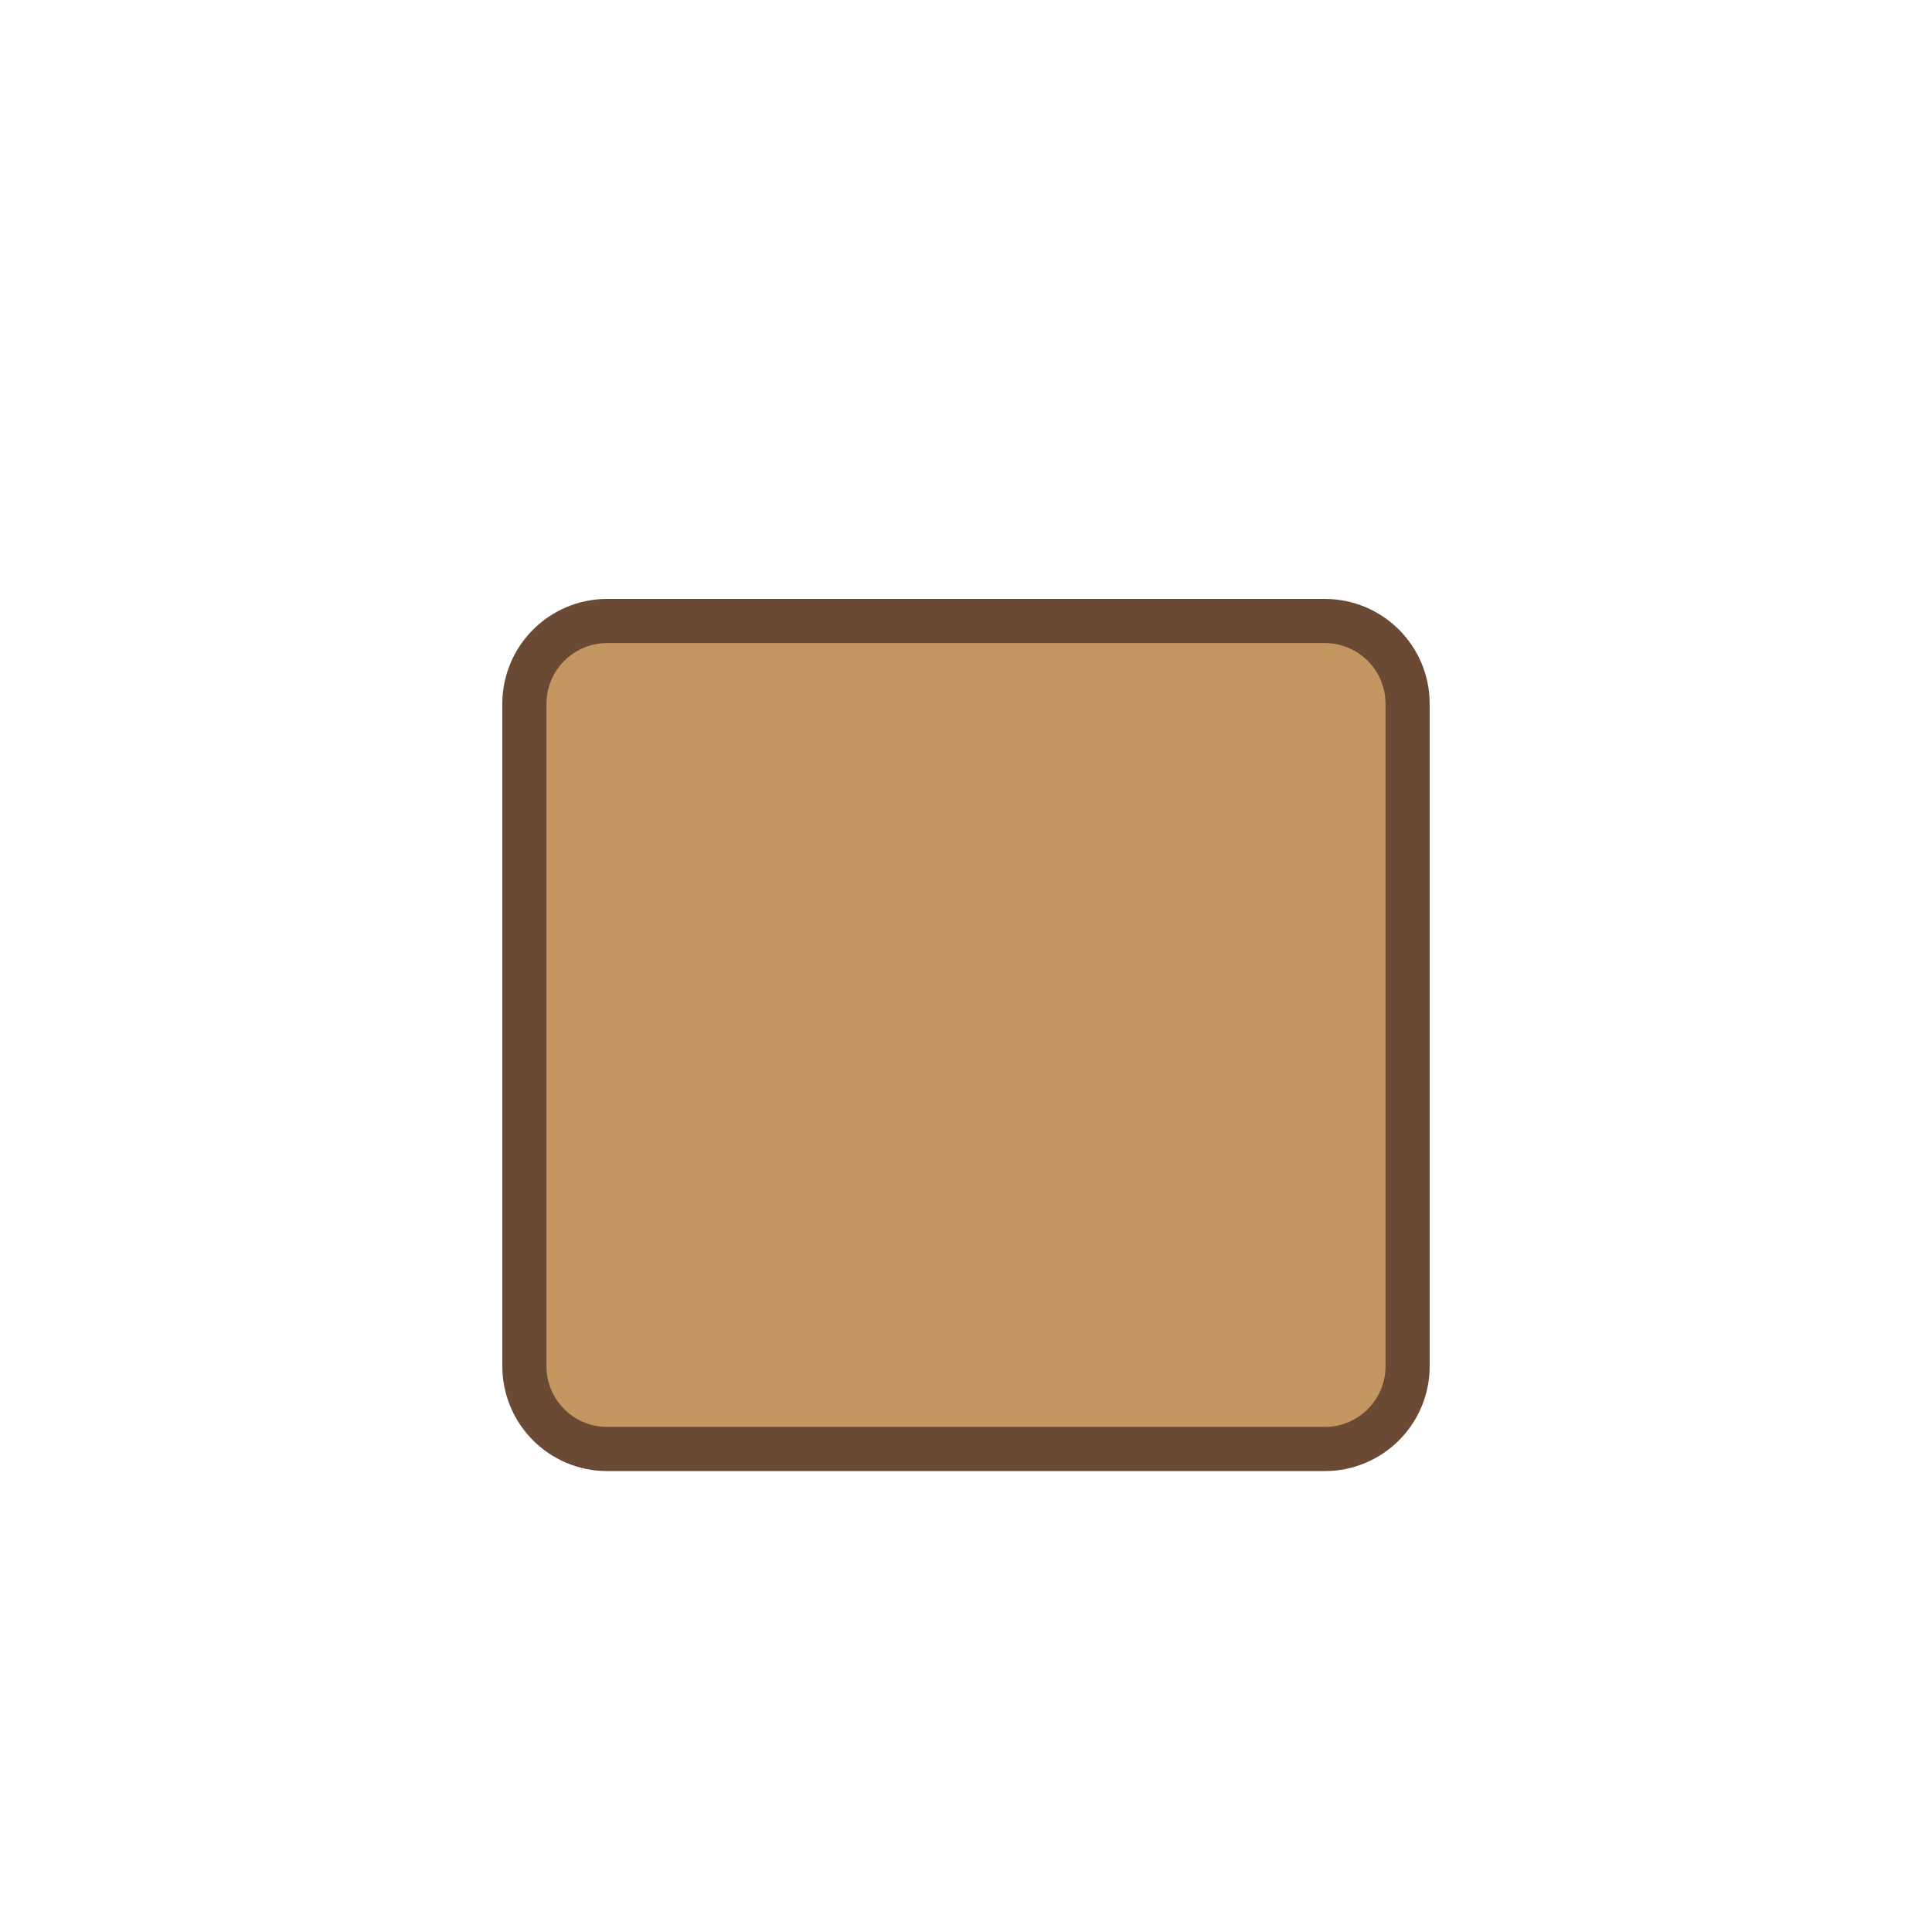
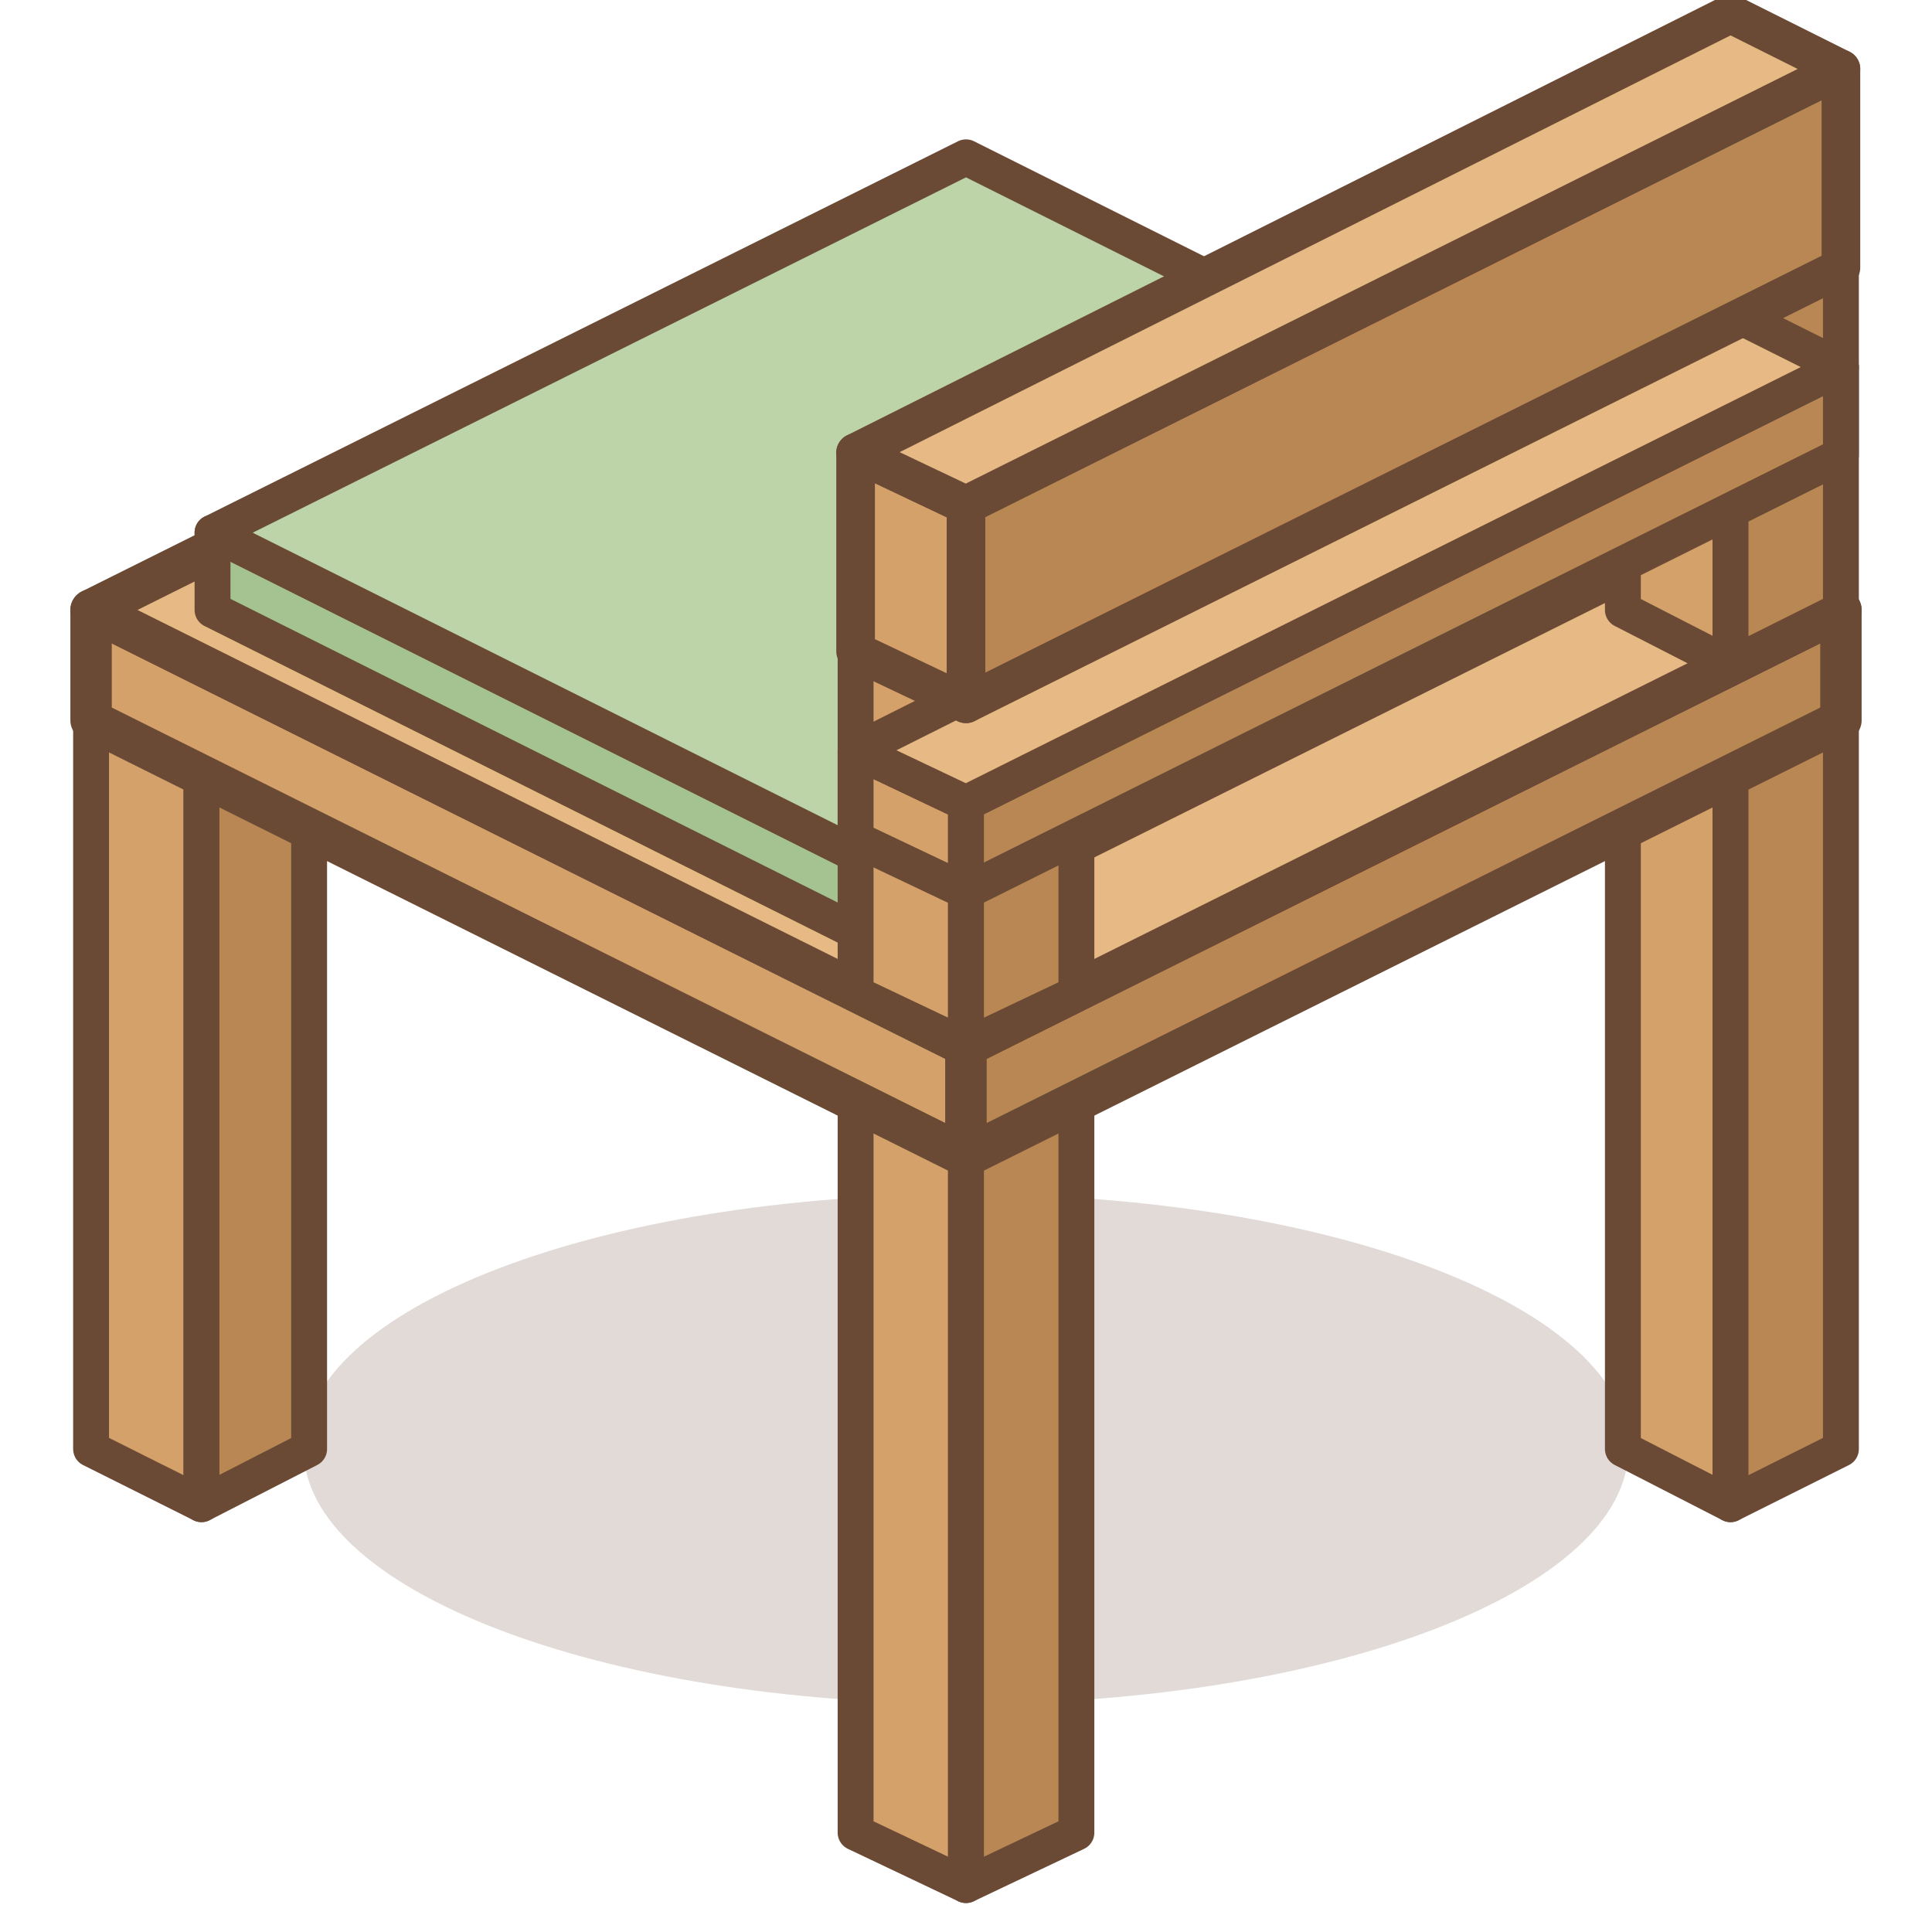
<svg xmlns="http://www.w3.org/2000/svg" width="1024" height="1024" viewBox="641 527.5 70 70">
  <g transform="translate(676 580)">
-     <rect x="-16" y="-30" width="32" height="30" rx="3" fill="#C49660" stroke="#6B4A35" stroke-width="1.6" stroke-linejoin="round" stroke-linecap="round" />
+     <ellipse cx="0" cy="0" rx="24" ry="9.231" fill="rgba(90,55,30,0.18)" />
+     <path d="M-4 -13.9 L0 -11.9 L0 -38.3 L-4 -40.3 Z" fill="#D4A16B" stroke="#6B4A35" stroke-width="1.3" stroke-linejoin="round" stroke-linecap="round" />
+     <path d="M4 -13.9 L0 -11.9 L0 -38.3 L4 -40.3 Z" fill="#B98754" stroke="#6B4A35" stroke-width="1.3" stroke-linejoin="round" stroke-linecap="round" />
+     <path d="M0 -42.2 L4 -40.3 L0 -38.3 L-4 -40.3 Z" fill="#E6B985" stroke="#6B4A35" stroke-width="1.3" stroke-linejoin="round" stroke-linecap="round" />
+     <path d="M23.8 0 L27.7 2 L27.7 -24.4 L23.8 -26.4 Z" fill="#D4A16B" stroke="#6B4A35" stroke-width="1.3" stroke-linejoin="round" stroke-linecap="round" />
+     <path d="M31.7 0 L27.7 2 L27.7 -24.4 L31.7 -26.4 Z" fill="#B98754" stroke="#6B4A35" stroke-width="1.3" stroke-linejoin="round" stroke-linecap="round" />
+     <path d="M27.7 -28.4 L31.7 -26.4 L27.7 -24.4 L23.8 -26.4 Z" fill="#E6B985" stroke="#6B4A35" stroke-width="1.3" stroke-linejoin="round" stroke-linecap="round" />
+     <path d="M-31.7 0 L-27.7 2 L-27.7 -24.4 L-31.7 -26.4 Z" fill="#D4A16B" stroke="#6B4A35" stroke-width="1.3" stroke-linejoin="round" stroke-linecap="round" />
+     <path d="M-23.8 0 L-27.7 2 L-27.7 -24.4 L-23.8 -26.4 Z" fill="#B98754" stroke="#6B4A35" stroke-width="1.3" stroke-linejoin="round" stroke-linecap="round" />
+     <path d="M-27.7 -28.4 L-23.8 -26.4 L-27.7 -24.4 L-31.7 -26.4 Z" fill="#E6B985" stroke="#6B4A35" stroke-width="1.3" stroke-linejoin="round" stroke-linecap="round" />
+     <path d="M-4 13.9 L0 15.8 L0 -10.6 L-4 -12.5 Z" fill="#D4A16B" stroke="#6B4A35" stroke-width="1.3" stroke-linejoin="round" stroke-linecap="round" />
+     <path d="M4 13.9 L0 15.8 L0 -10.6 L4 -12.5 Z" fill="#B98754" stroke="#6B4A35" stroke-width="1.3" stroke-linejoin="round" stroke-linecap="round" />
+     <path d="M0 -14.5 L4 -12.5 L0 -10.6 L-4 -12.5 Z" fill="#E6B985" stroke="#6B4A35" stroke-width="1.3" stroke-linejoin="round" stroke-linecap="round" />
+     <path d="M-31.7 -26.4 L0 -10.6 L0 -14.6 L-31.7 -30.4 Z" fill="#D4A16B" stroke="#6B4A35" stroke-width="1.5" stroke-linejoin="round" stroke-linecap="round" />
+     <path d="M31.7 -26.4 L0 -10.6 L0 -14.6 L31.7 -30.4 Z" fill="#B98754" stroke="#6B4A35" stroke-width="1.5" stroke-linejoin="round" stroke-linecap="round" />
+     <path d="M0 -46.2 L31.7 -30.4 L0 -14.6 L-31.7 -30.4 Z" fill="#E6B985" stroke="#6B4A35" stroke-width="1.5" stroke-linejoin="round" stroke-linecap="round" />
+     <path d="M-27.3 -30.4 L-3.1 -18.3 L-3.1 -21.1 L-27.3 -33.2 Z" fill="#A5C391" stroke="#6B4A35" stroke-width="1.3" stroke-linejoin="round" stroke-linecap="round" />
+     <path d="M24.2 -31.9 L-3.1 -18.3 L-3.1 -21.1 L24.2 -34.7 Z" fill="#8DAE7B" stroke="#6B4A35" stroke-width="1.3" stroke-linejoin="round" stroke-linecap="round" />
+     <path d="M0 -46.8 L24.2 -34.7 L-3.1 -21.1 L-27.3 -33.2 Z" fill="#BCD4A8" stroke="#6B4A35" stroke-width="1.3" stroke-linejoin="round" stroke-linecap="round" />
+     <path d="M23.8 -30.4 L27.7 -28.4 L27.7 -48 L23.8 -50 Z" fill="#D4A16B" stroke="#6B4A35" stroke-width="1.3" stroke-linejoin="round" stroke-linecap="round" />
+     <path d="M31.7 -30.4 L27.7 -28.4 L27.7 -48 L31.7 -50 Z" fill="#B98754" stroke="#6B4A35" stroke-width="1.3" stroke-linejoin="round" stroke-linecap="round" />
+     <path d="M27.7 -52 L31.7 -50 L27.7 -48 L23.8 -50 Z" fill="#E6B985" stroke="#6B4A35" stroke-width="1.3" stroke-linejoin="round" stroke-linecap="round" />
+     <path d="M-4 -16.5 L0 -14.6 L0 -34.2 L-4 -36.1 Z" fill="#D4A16B" stroke="#6B4A35" stroke-width="1.3" stroke-linejoin="round" stroke-linecap="round" />
+     <path d="M4 -16.5 L0 -14.6 L0 -34.2 L4 -36.1 Z" fill="#B98754" stroke="#6B4A35" stroke-width="1.3" stroke-linejoin="round" stroke-linecap="round" />
+     <path d="M0 -38.1 L4 -36.1 L0 -34.2 L-4 -36.1 Z" fill="#E6B985" stroke="#6B4A35" stroke-width="1.3" stroke-linejoin="round" stroke-linecap="round" />
+     <path d="M-4 -22.1 L0 -20.2 L0 -23.4 L-4 -25.3 Z" fill="#D4A16B" stroke="#6B4A35" stroke-width="1.3" stroke-linejoin="round" stroke-linecap="round" />
+     <path d="M31.7 -36 L0 -20.2 L0 -23.4 L31.7 -39.2 Z" fill="#B98754" stroke="#6B4A35" stroke-width="1.3" stroke-linejoin="round" stroke-linecap="round" />
+     <path d="M27.7 -41.2 L31.7 -39.2 L0 -23.4 L-4 -25.3 Z" fill="#E6B985" stroke="#6B4A35" stroke-width="1.3" stroke-linejoin="round" stroke-linecap="round" />
+     <path d="M-4 -28.9 L0 -27 L0 -34.2 L-4 -36.1 Z" fill="#D4A16B" stroke="#6B4A35" stroke-width="1.4" stroke-linejoin="round" stroke-linecap="round" />
+     <path d="M31.7 -42.8 L0 -27 L0 -34.2 L31.7 -50 Z" fill="#B98754" stroke="#6B4A35" stroke-width="1.4" stroke-linejoin="round" stroke-linecap="round" />
+     <path d="M27.7 -52 L31.7 -50 L0 -34.2 L-4 -36.1 Z" fill="#E6B985" stroke="#6B4A35" stroke-width="1.4" stroke-linejoin="round" stroke-linecap="round" />
  </g>
</svg>
